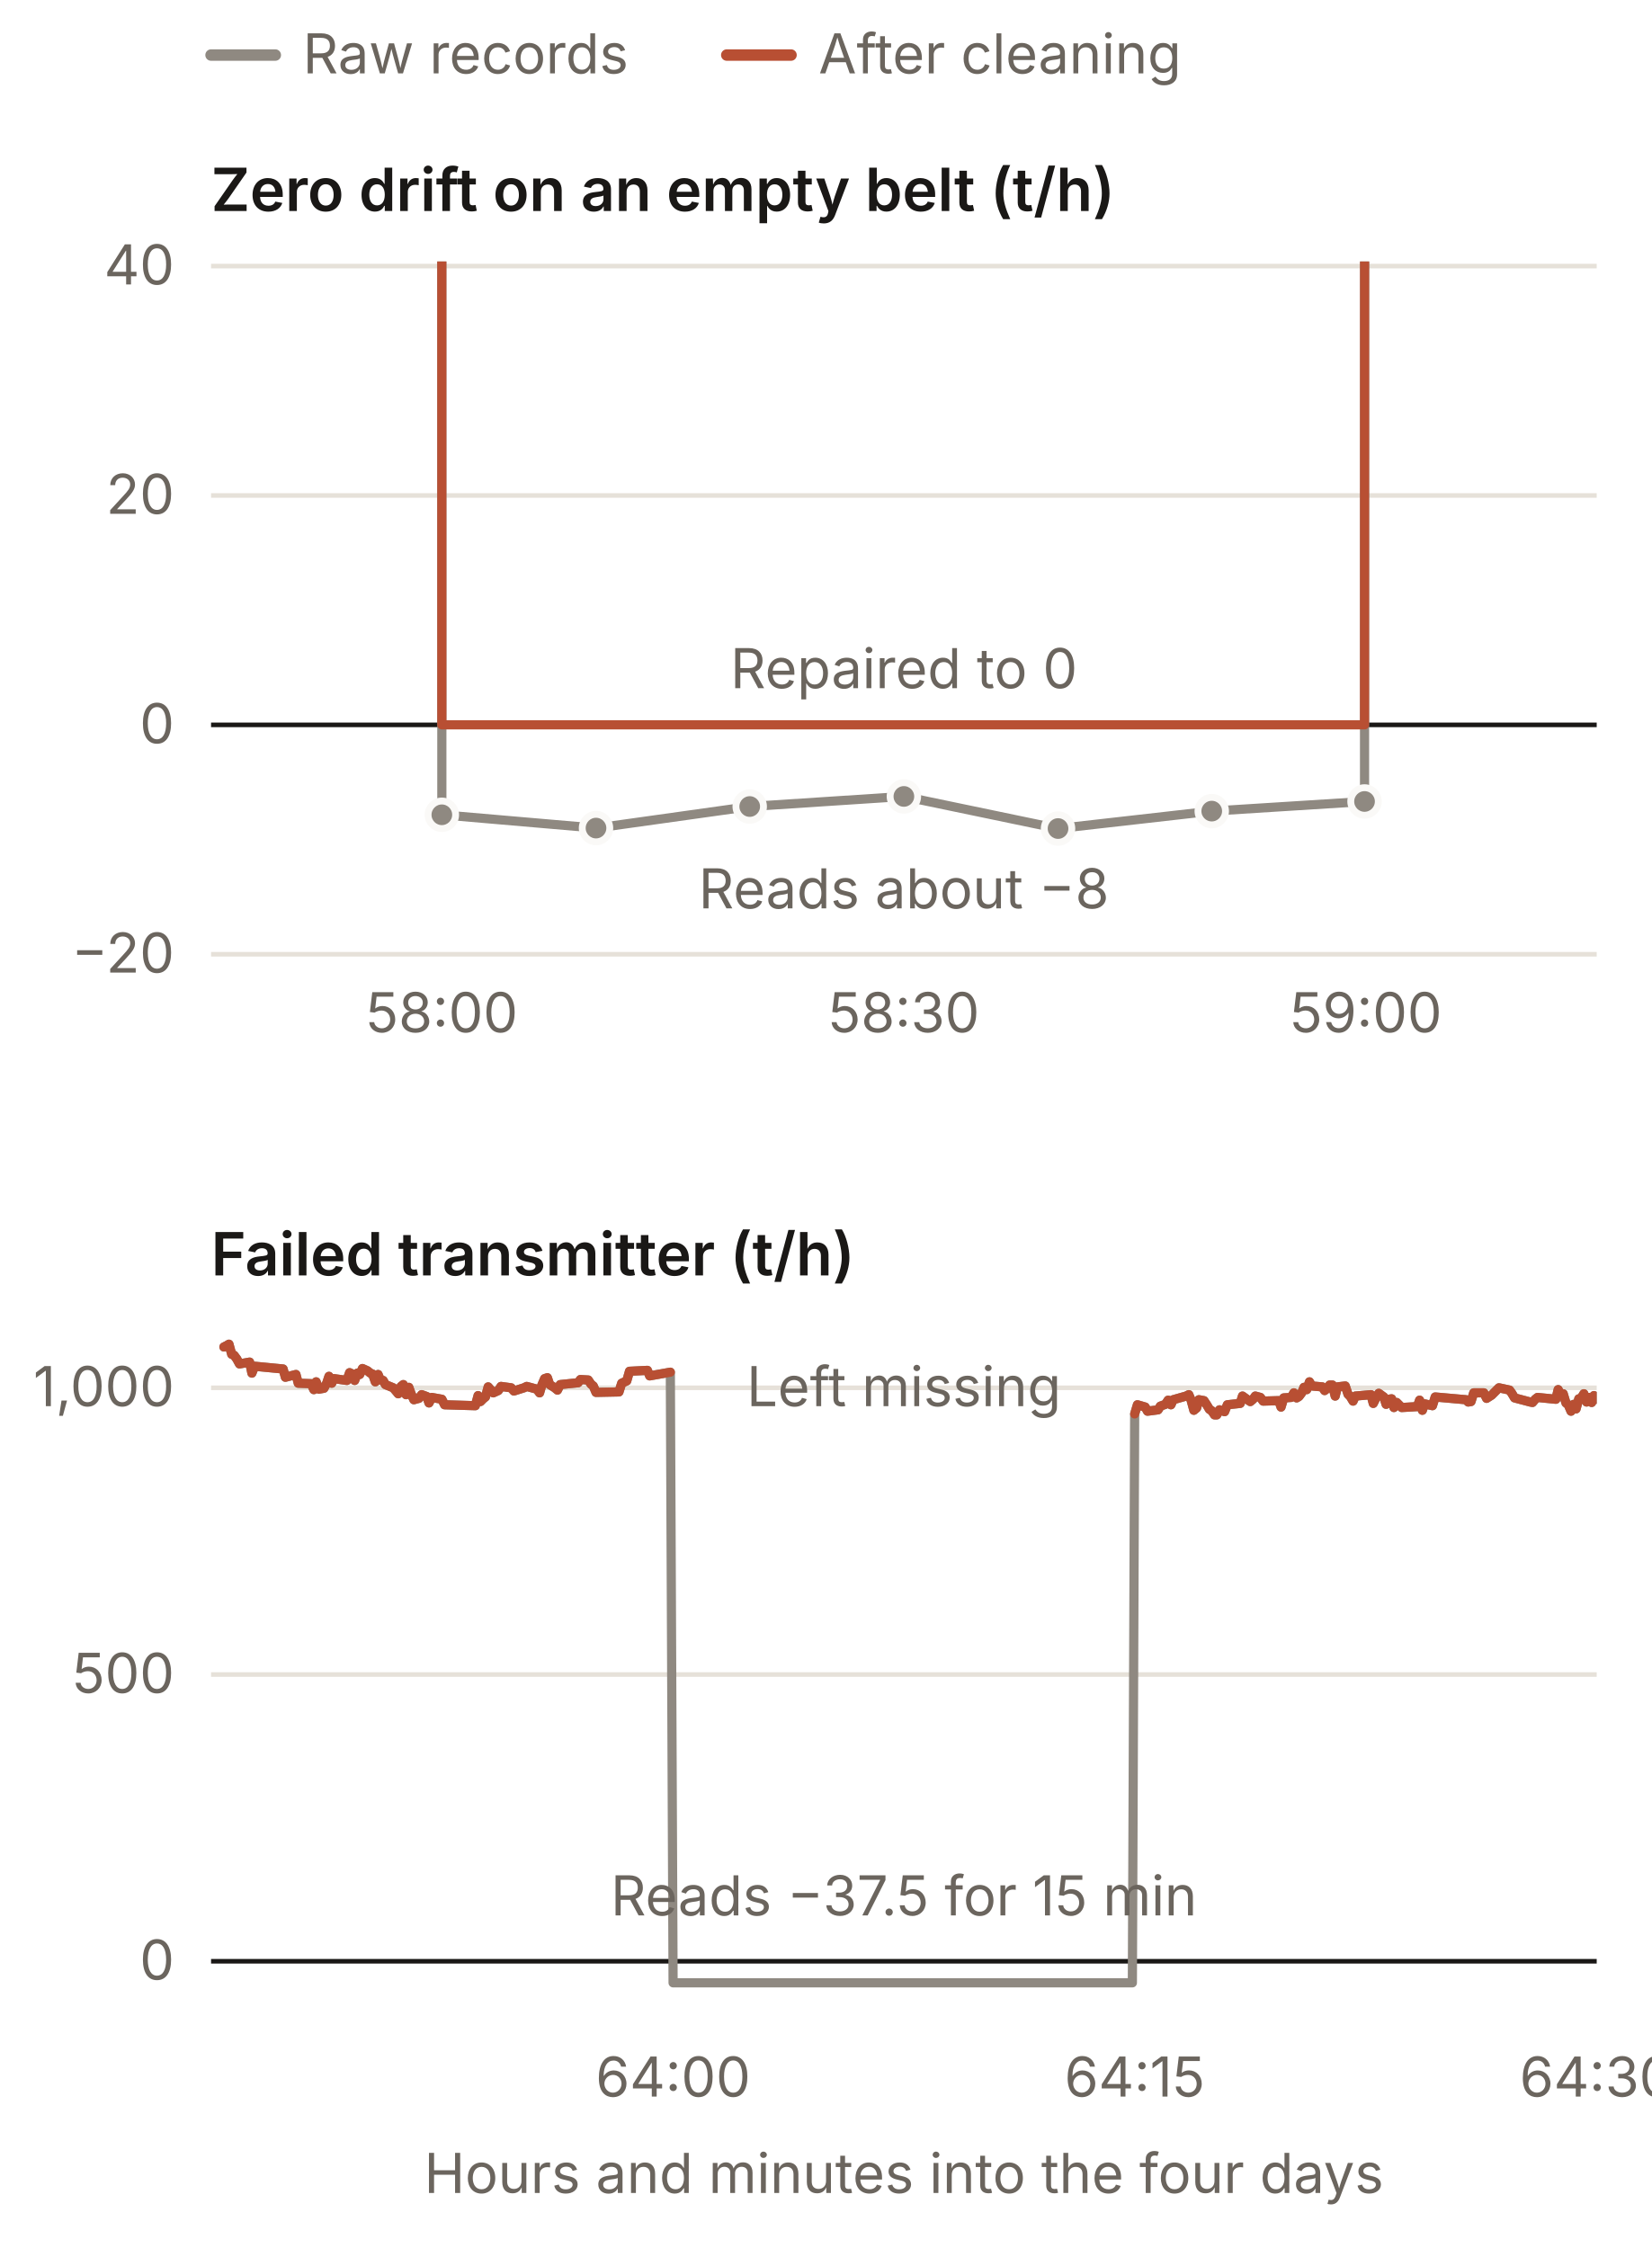
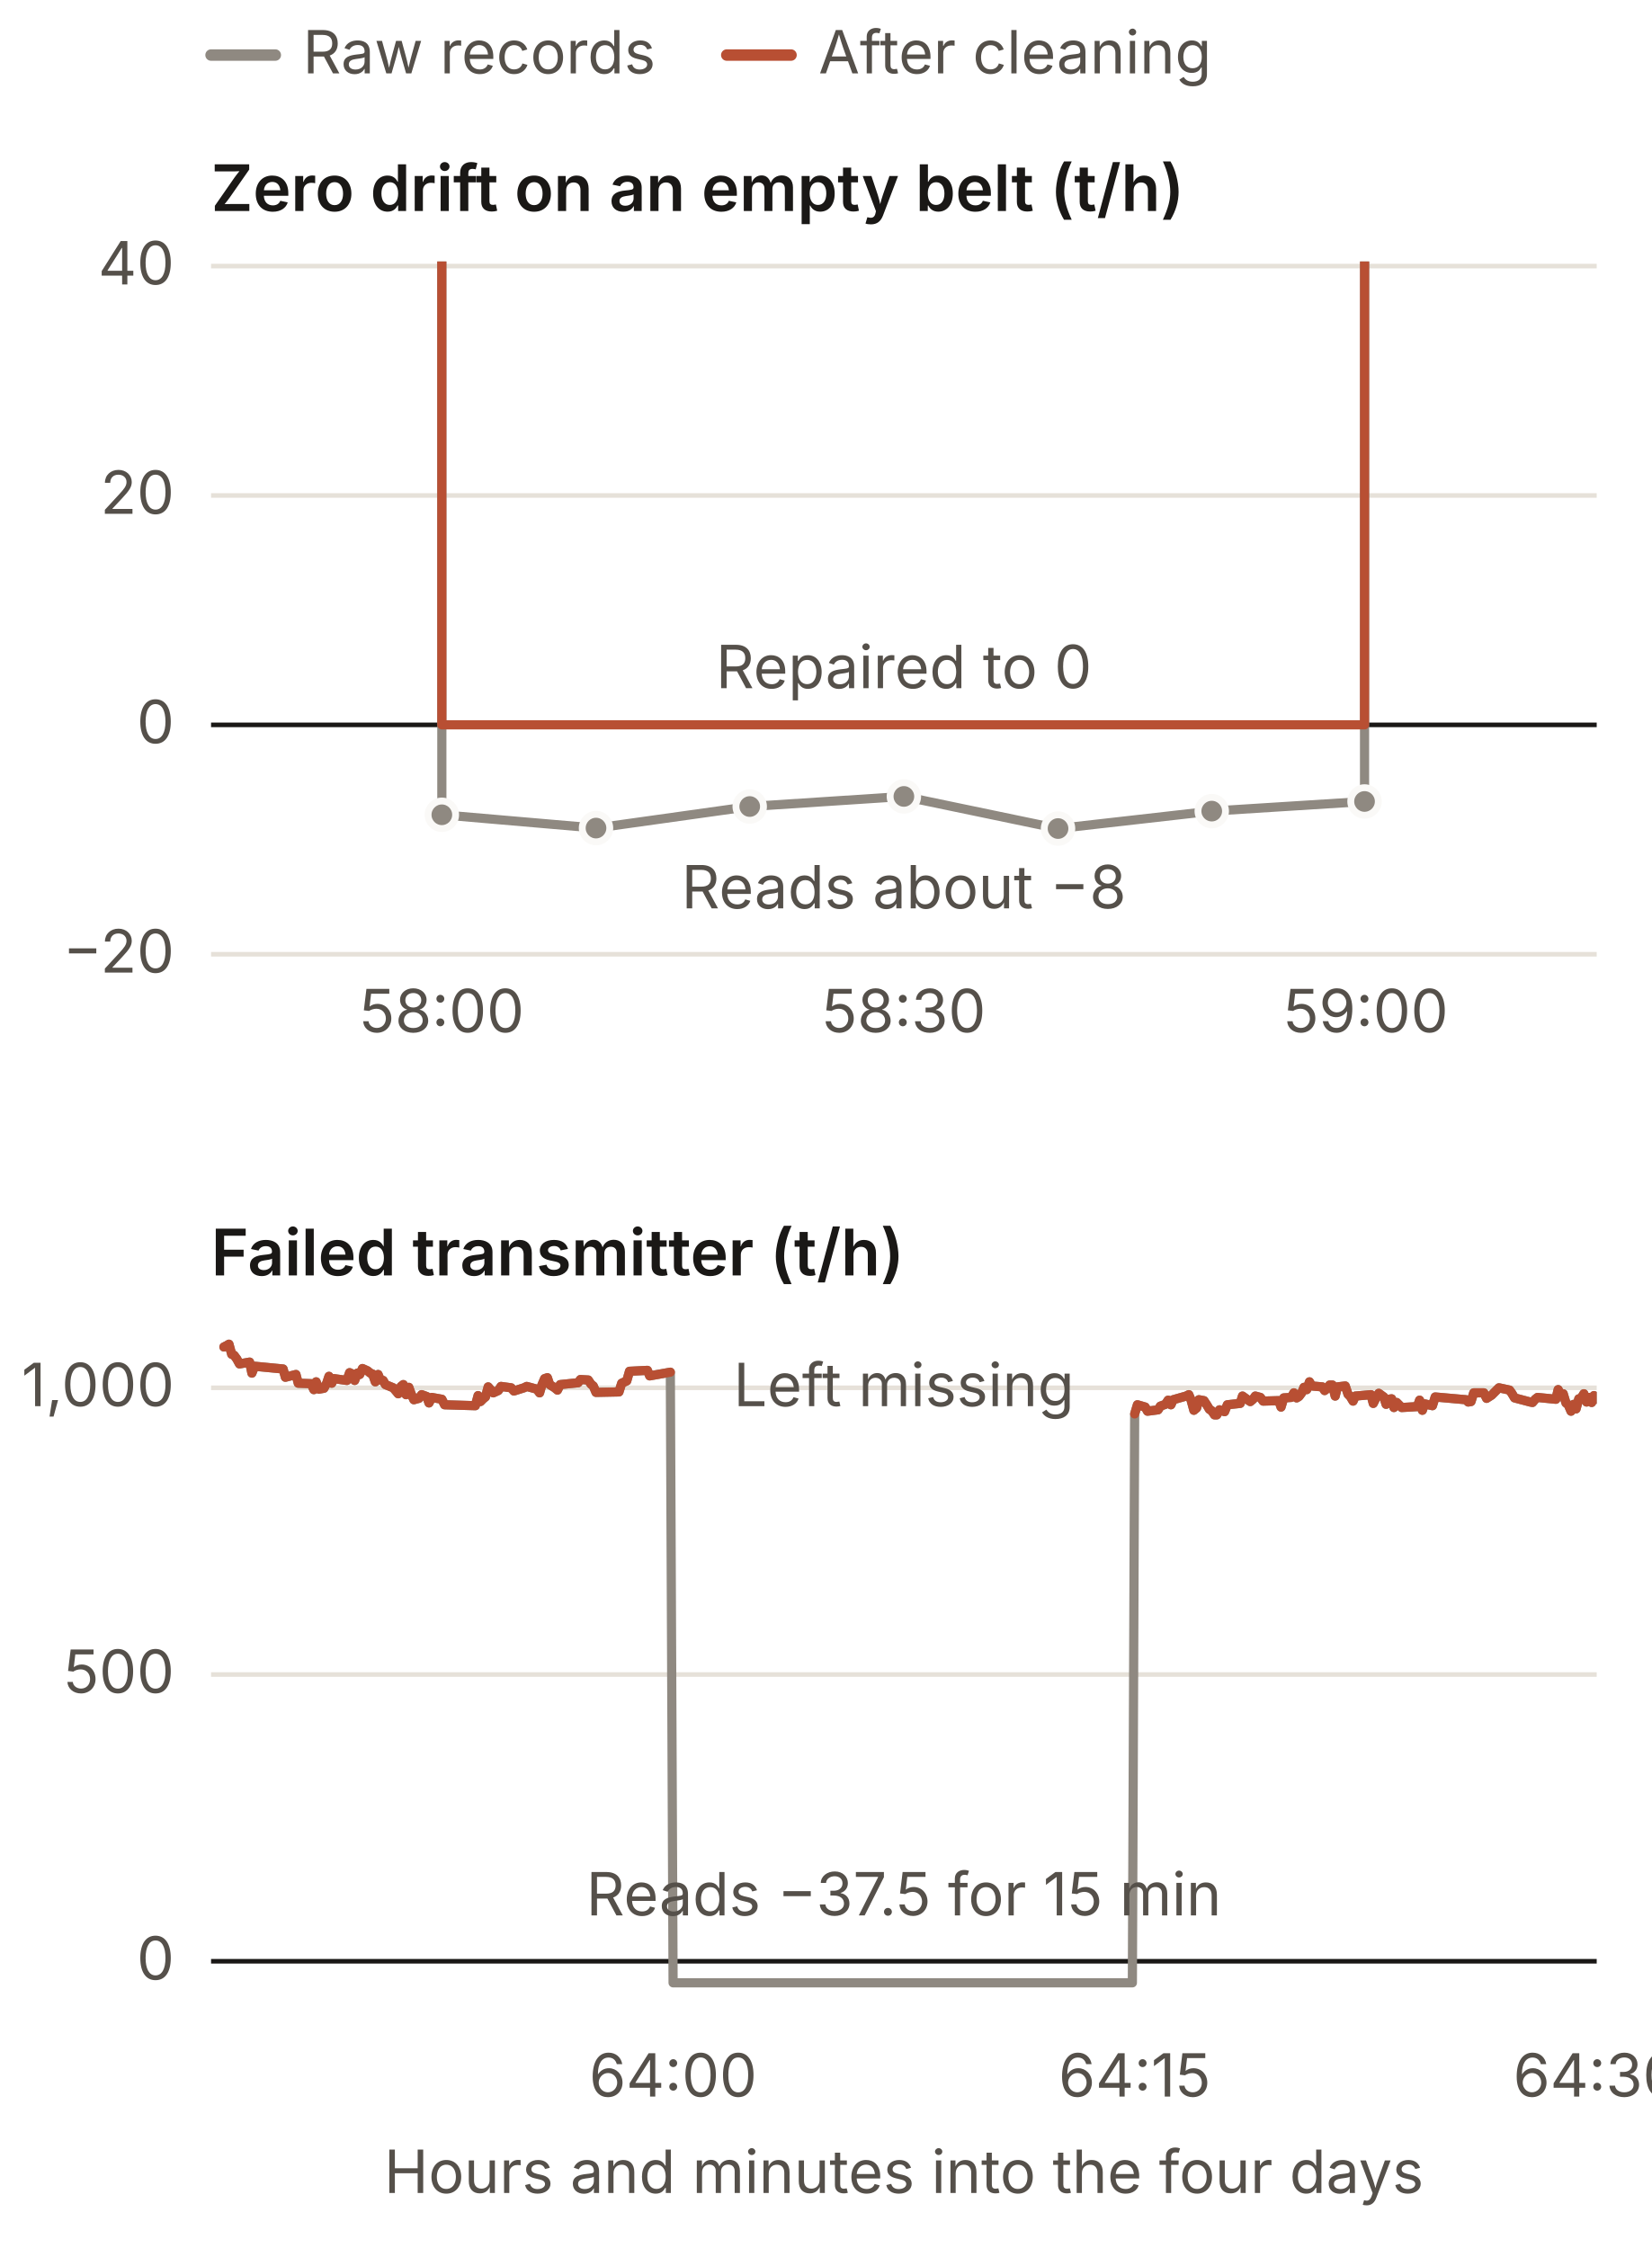
- <svg xmlns="http://www.w3.org/2000/svg" viewBox="0 0 360 490" width="360" height="490" role="img" font-family="'Plus Jakarta Sans', system-ui, -apple-system, 'Segoe UI', sans-serif" font-size="12" fill="#1A1816">
+ <svg xmlns="http://www.w3.org/2000/svg" viewBox="0 0 360 490" width="360" height="490" role="img" font-family="'Plus Jakarta Sans', system-ui, -apple-system, 'Segoe UI', sans-serif" font-size="13" fill="#1A1816">
  <line x1="46.0" y1="12.0" x2="60.0" y2="12.0" stroke="#8F8981" stroke-width="2.5" stroke-linecap="round" />
-   <text x="66.0" y="16.0" text-anchor="start" fill="#6B655E" font-size="12" font-weight="400">Raw records</text>
+   <text x="66.0" y="16.0" text-anchor="start" fill="#55504A" font-size="13" font-weight="400">Raw records</text>
  <line x1="158.4" y1="12.0" x2="172.4" y2="12.0" stroke="#B84F33" stroke-width="2.5" stroke-linecap="round" />
-   <text x="178.4" y="16.0" text-anchor="start" fill="#6B655E" font-size="12" font-weight="400">After cleaning</text>
-   <clipPath id="c5600-1">
+   <text x="178.4" y="16.0" text-anchor="start" fill="#55504A" font-size="13" font-weight="400">After cleaning</text>
+   <clipPath id="c1408-1">
    <rect x="46" y="57" width="302" height="152" />
  </clipPath>
-   <text x="46.0" y="46.0" text-anchor="start" fill="#1A1816" font-size="13" font-weight="600">Zero drift on an empty belt (t/h)</text>
+   <text x="46.0" y="46.0" text-anchor="start" fill="#1A1816" font-size="14" font-weight="600">Zero drift on an empty belt (t/h)</text>
  <line x1="46.0" y1="208.0" x2="348.0" y2="208.0" stroke="#E6E1D9" stroke-width="1" stroke-linecap="butt" />
-   <text x="38.0" y="212.0" text-anchor="end" fill="#6B655E" font-size="12" font-weight="400">−20</text>
+   <text x="38.0" y="212.0" text-anchor="end" fill="#55504A" font-size="13" font-weight="400">−20</text>
  <line x1="46.0" y1="158.0" x2="348.0" y2="158.0" stroke="#1A1816" stroke-width="1" stroke-linecap="butt" />
-   <text x="38.0" y="162.0" text-anchor="end" fill="#6B655E" font-size="12" font-weight="400">0</text>
+   <text x="38.0" y="162.0" text-anchor="end" fill="#55504A" font-size="13" font-weight="400">0</text>
  <line x1="46.0" y1="108.0" x2="348.0" y2="108.0" stroke="#E6E1D9" stroke-width="1" stroke-linecap="butt" />
-   <text x="38.0" y="112.0" text-anchor="end" fill="#6B655E" font-size="12" font-weight="400">20</text>
+   <text x="38.0" y="112.0" text-anchor="end" fill="#55504A" font-size="13" font-weight="400">20</text>
  <line x1="46.0" y1="58.0" x2="348.0" y2="58.0" stroke="#E6E1D9" stroke-width="1" stroke-linecap="butt" />
-   <text x="38.0" y="62.0" text-anchor="end" fill="#6B655E" font-size="12" font-weight="400">40</text>
-   <text x="96.3" y="225.0" text-anchor="middle" fill="#6B655E" font-size="12" font-weight="400">58:00</text>
-   <text x="197.0" y="225.0" text-anchor="middle" fill="#6B655E" font-size="12" font-weight="400">58:30</text>
-   <text x="297.7" y="225.0" text-anchor="middle" fill="#6B655E" font-size="12" font-weight="400">59:00</text>
-   <path d="M47.4,-2373.6 L47.7,-2393.4 L48.2,-2399.0 L48.5,-2415.8 L49.1,-2402.7 L49.4,-2389.0 L49.9,-2383.2 L50.2,-2367.6 L50.5,-2403.4 L50.8,-2380.2 L52.7,-2376.8 L53.0,-2358.8 L53.8,-2345.0 L54.1,-2326.9 L54.4,-2278.2 L54.9,-2296.4 L55.2,-2333.6 L55.5,-2306.6 L55.8,-2312.1 L56.1,-2334.2 L56.9,-2331.7 L57.2,-2314.2 L57.5,-2343.0 L57.7,-2351.2 L58.0,-2306.6 L58.6,-2298.4 L58.9,-2339.6 L60.0,-2349.9 L60.3,-2318.7 L60.8,-2319.4 L61.1,-2296.6 L61.4,-2347.9 L61.7,-2349.7 L61.9,-2369.7 L62.2,-2323.8 L62.5,-2344.4 L63.9,-2328.2 L64.2,-2304.3 L64.5,-2317.1 L64.7,-2347.0 L65.0,-2327.7 L65.3,-2352.5 L65.6,-2329.6 L65.9,-2317.3 L66.1,-2354.5 L67.0,-2352.3 L67.3,-2330.8 L67.5,-2353.5 L69.5,-2368.6 L69.8,-2382.0 L71.2,-2390.7 L71.4,-2410.4 L71.7,-2395.0 L72.0,-2380.9 L73.4,-2389.7 L73.7,-2435.4 L74.0,-2413.9 L74.2,-2452.5 L74.5,-2394.1 L77.0,-2400.8 L77.3,-2373.9 L79.6,-2366.6 L79.8,-2350.7 L80.1,-2354.1 L80.4,-2388.4 L80.7,-2368.6 L81.2,-2376.8 L81.5,-2387.4 L84.3,-2374.0 L84.6,-2361.4 L85.7,-2343.2 L86.0,-2317.7 L86.3,-2329.2 L86.5,-2363.1 L86.8,-2317.7 L87.1,-2321.2 L87.4,-2358.4 L87.9,-2342.5 L88.2,-2327.0 L92.4,-2311.2 L92.7,-2302.0 L93.0,-2282.0 L94.4,-2293.9 L94.7,-2316.2 L94.9,-2299.5 L95.2,-2293.9 L96.1,-2288.9 L96.3,177.6 L129.9,180.5 L163.4,175.8 L197.0,173.6 L230.6,180.6 L264.1,176.8 L297.4,174.7 L297.7,-2361.2 L299.6,-2354.5 L299.9,-2381.7 L300.5,-2364.0 L300.7,-2348.3 L301.0,-2381.3 L301.3,-2360.8 L301.6,-2339.3 L301.9,-2358.3 L302.1,-2337.3 L302.4,-2373.6 L303.0,-2391.7 L303.3,-2408.2 L303.8,-2419.4 L304.1,-2451.2 L304.4,-2441.5 L304.7,-2425.8 L304.9,-2419.4 L305.2,-2387.5 L305.5,-2413.0 L305.8,-2385.0 L306.1,-2389.1 L306.3,-2408.0 L306.9,-2394.4 L307.2,-2387.2 L307.5,-2408.5 L308.0,-2411.8 L308.3,-2386.4 L308.6,-2367.8 L308.9,-2350.0 L310.5,-2356.5 L310.8,-2375.0 L314.4,-2359.1 L314.7,-2352.4 L315.0,-2323.8 L315.3,-2344.2 L316.4,-2339.5 L316.7,-2290.7 L317.0,-2312.2 L317.2,-2347.1 L317.5,-2350.6 L317.8,-2369.3 L318.9,-2359.4 L319.2,-2346.1 L319.8,-2357.8 L320.0,-2381.8 L320.3,-2352.2 L321.7,-2334.4 L322.0,-2315.2 L322.3,-2335.0 L322.6,-2335.3 L322.8,-2353.8 L323.1,-2353.1 L323.4,-2327.7 L324.0,-2331.8 L324.2,-2347.7 L325.1,-2342.5 L325.4,-2317.1 L325.6,-2313.0 L325.9,-2295.5 L326.2,-2321.7 L326.5,-2327.0 L326.7,-2341.8 L327.0,-2367.6 L327.3,-2355.3 L327.6,-2339.2 L327.9,-2331.8 L328.1,-2361.6 L328.4,-2333.2 L328.7,-2355.4 L329.0,-2293.2 L329.3,-2312.2 L330.1,-2301.4 L330.4,-2284.5 L330.7,-2326.9 L330.9,-2316.8 L331.2,-2306.7 L332.3,-2324.0 L332.6,-2332.9 L332.9,-2307.5 L333.2,-2327.0 L333.7,-2336.8 L334.0,-2272.4 L334.3,-2302.3 L334.9,-2311.1 L335.1,-2340.2 L335.4,-2317.4 L335.7,-2322.3 L336.0,-2343.7 L337.1,-2349.6 L337.4,-2365.3 L337.9,-2367.1 L338.2,-2384.2 L339.9,-2373.2 L340.2,-2355.7 L340.4,-2392.3 L340.7,-2356.2 L341.0,-2379.4 L341.3,-2363.4 L341.6,-2357.7 L341.8,-2328.5 L342.7,-2320.2 L343.0,-2303.5 L343.2,-2298.6 L343.5,-2331.6 L344.4,-2340.3 L344.6,-2298.3 L345.2,-2305.4 L345.5,-2324.2 L346.9,-2323.9 L347.2,-2362.1 L347.4,-2356.7 L347.7,-2342.2" fill="none" stroke="#8F8981" stroke-width="2" stroke-linejoin="round" stroke-linecap="round" clip-path="url(#c5600-1)" />
+   <text x="38.0" y="62.0" text-anchor="end" fill="#55504A" font-size="13" font-weight="400">40</text>
+   <text x="96.3" y="225.0" text-anchor="middle" fill="#55504A" font-size="13" font-weight="400">58:00</text>
+   <text x="197.0" y="225.0" text-anchor="middle" fill="#55504A" font-size="13" font-weight="400">58:30</text>
+   <text x="297.7" y="225.0" text-anchor="middle" fill="#55504A" font-size="13" font-weight="400">59:00</text>
+   <path d="M47.4,-2373.6 L47.7,-2393.4 L48.2,-2399.0 L48.5,-2415.8 L49.1,-2402.7 L49.4,-2389.0 L49.9,-2383.2 L50.2,-2367.6 L50.5,-2403.4 L50.8,-2380.2 L52.7,-2376.8 L53.0,-2358.8 L53.8,-2345.0 L54.1,-2326.9 L54.4,-2278.2 L54.9,-2296.4 L55.2,-2333.6 L55.5,-2306.6 L55.8,-2312.1 L56.1,-2334.2 L56.9,-2331.7 L57.2,-2314.2 L57.5,-2343.0 L57.7,-2351.2 L58.0,-2306.6 L58.6,-2298.4 L58.9,-2339.6 L60.0,-2349.9 L60.3,-2318.7 L60.8,-2319.4 L61.1,-2296.6 L61.4,-2347.9 L61.7,-2349.7 L61.9,-2369.7 L62.2,-2323.8 L62.5,-2344.4 L63.9,-2328.2 L64.2,-2304.3 L64.5,-2317.1 L64.7,-2347.0 L65.0,-2327.7 L65.3,-2352.5 L65.6,-2329.6 L65.9,-2317.3 L66.1,-2354.5 L67.0,-2352.3 L67.3,-2330.8 L67.5,-2353.5 L69.5,-2368.6 L69.8,-2382.0 L71.2,-2390.7 L71.4,-2410.4 L71.7,-2395.0 L72.0,-2380.9 L73.4,-2389.7 L73.7,-2435.4 L74.0,-2413.9 L74.2,-2452.5 L74.5,-2394.1 L77.0,-2400.8 L77.3,-2373.9 L79.6,-2366.6 L79.8,-2350.7 L80.1,-2354.1 L80.4,-2388.4 L80.7,-2368.6 L81.2,-2376.8 L81.5,-2387.4 L84.3,-2374.0 L84.6,-2361.4 L85.7,-2343.2 L86.0,-2317.7 L86.3,-2329.2 L86.5,-2363.1 L86.8,-2317.7 L87.1,-2321.2 L87.4,-2358.4 L87.9,-2342.5 L88.2,-2327.0 L92.4,-2311.2 L92.7,-2302.0 L93.0,-2282.0 L94.4,-2293.9 L94.7,-2316.2 L94.9,-2299.5 L95.2,-2293.9 L96.1,-2288.9 L96.3,177.6 L129.9,180.5 L163.4,175.8 L197.0,173.6 L230.6,180.6 L264.1,176.8 L297.4,174.7 L297.7,-2361.2 L299.6,-2354.5 L299.9,-2381.7 L300.5,-2364.0 L300.7,-2348.3 L301.0,-2381.3 L301.3,-2360.8 L301.6,-2339.3 L301.9,-2358.3 L302.1,-2337.3 L302.4,-2373.6 L303.0,-2391.7 L303.3,-2408.2 L303.8,-2419.4 L304.1,-2451.2 L304.4,-2441.5 L304.7,-2425.8 L304.9,-2419.4 L305.2,-2387.5 L305.5,-2413.0 L305.8,-2385.0 L306.1,-2389.1 L306.3,-2408.0 L306.9,-2394.4 L307.2,-2387.2 L307.5,-2408.5 L308.0,-2411.8 L308.3,-2386.4 L308.6,-2367.8 L308.9,-2350.0 L310.5,-2356.5 L310.8,-2375.0 L314.4,-2359.1 L314.7,-2352.4 L315.0,-2323.8 L315.3,-2344.2 L316.4,-2339.5 L316.7,-2290.7 L317.0,-2312.2 L317.2,-2347.1 L317.5,-2350.6 L317.8,-2369.3 L318.9,-2359.4 L319.2,-2346.1 L319.8,-2357.8 L320.0,-2381.8 L320.3,-2352.2 L321.7,-2334.4 L322.0,-2315.2 L322.3,-2335.0 L322.6,-2335.3 L322.8,-2353.8 L323.1,-2353.1 L323.4,-2327.7 L324.0,-2331.8 L324.2,-2347.7 L325.1,-2342.5 L325.4,-2317.1 L325.6,-2313.0 L325.9,-2295.5 L326.2,-2321.7 L326.5,-2327.0 L326.7,-2341.8 L327.0,-2367.6 L327.3,-2355.3 L327.6,-2339.2 L327.9,-2331.8 L328.1,-2361.6 L328.4,-2333.2 L328.7,-2355.4 L329.0,-2293.2 L329.3,-2312.2 L330.1,-2301.4 L330.4,-2284.5 L330.7,-2326.9 L330.9,-2316.8 L331.2,-2306.7 L332.3,-2324.0 L332.6,-2332.9 L332.9,-2307.5 L333.2,-2327.0 L333.7,-2336.8 L334.0,-2272.4 L334.3,-2302.3 L334.9,-2311.1 L335.1,-2340.2 L335.4,-2317.4 L335.7,-2322.3 L336.0,-2343.7 L337.1,-2349.6 L337.4,-2365.3 L337.9,-2367.1 L338.2,-2384.2 L339.9,-2373.2 L340.2,-2355.7 L340.4,-2392.3 L340.7,-2356.2 L341.0,-2379.4 L341.3,-2363.4 L341.6,-2357.7 L341.8,-2328.5 L342.7,-2320.2 L343.0,-2303.5 L343.2,-2298.6 L343.5,-2331.6 L344.4,-2340.3 L344.6,-2298.3 L345.2,-2305.4 L345.5,-2324.2 L346.9,-2323.9 L347.2,-2362.1 L347.4,-2356.7 L347.7,-2342.2" fill="none" stroke="#8F8981" stroke-width="2" stroke-linejoin="round" stroke-linecap="round" clip-path="url(#c1408-1)" />
  <circle cx="96.3" cy="177.6" r="3" fill="#8F8981" stroke="#FAF9F7" stroke-width="1.5" />
  <circle cx="129.9" cy="180.5" r="3" fill="#8F8981" stroke="#FAF9F7" stroke-width="1.5" />
  <circle cx="163.4" cy="175.8" r="3" fill="#8F8981" stroke="#FAF9F7" stroke-width="1.5" />
  <circle cx="197.0" cy="173.6" r="3" fill="#8F8981" stroke="#FAF9F7" stroke-width="1.5" />
  <circle cx="230.6" cy="180.6" r="3" fill="#8F8981" stroke="#FAF9F7" stroke-width="1.5" />
  <circle cx="264.1" cy="176.8" r="3" fill="#8F8981" stroke="#FAF9F7" stroke-width="1.5" />
  <circle cx="297.4" cy="174.7" r="3" fill="#8F8981" stroke="#FAF9F7" stroke-width="1.5" />
-   <path d="M47.4,-2373.6 L47.7,-2393.4 L48.2,-2399.0 L48.5,-2415.8 L49.1,-2402.7 L49.4,-2389.0 L49.9,-2383.2 L50.2,-2367.6 L50.5,-2403.4 L50.8,-2380.2 L52.7,-2376.8 L53.0,-2358.8 L53.8,-2345.0 L54.1,-2326.9 L54.4,-2278.2 L54.9,-2296.4 L55.2,-2333.6 L55.5,-2306.6 L55.8,-2312.1 L56.1,-2334.2 L56.9,-2331.7 L57.2,-2314.2 L57.5,-2343.0 L57.7,-2351.2 L58.0,-2306.6 L58.6,-2298.4 L58.9,-2339.6 L60.0,-2349.9 L60.3,-2318.7 L60.8,-2319.4 L61.1,-2296.6 L61.4,-2347.9 L61.7,-2349.7 L61.9,-2369.7 L62.2,-2323.8 L62.5,-2344.4 L63.9,-2328.2 L64.2,-2304.3 L64.5,-2317.1 L64.7,-2347.0 L65.0,-2327.7 L65.3,-2352.5 L65.6,-2329.6 L65.9,-2317.3 L66.1,-2354.5 L67.0,-2352.3 L67.3,-2330.8 L67.5,-2353.5 L69.5,-2368.6 L69.8,-2382.0 L71.2,-2390.7 L71.4,-2410.4 L71.7,-2395.0 L72.0,-2380.9 L73.4,-2389.7 L73.7,-2435.4 L74.0,-2413.9 L74.2,-2452.5 L74.5,-2394.1 L77.0,-2400.8 L77.3,-2373.9 L79.6,-2366.6 L79.8,-2350.7 L80.1,-2354.1 L80.4,-2388.4 L80.7,-2368.6 L81.2,-2376.8 L81.5,-2387.4 L84.3,-2374.0 L84.6,-2361.4 L85.7,-2343.2 L86.0,-2317.7 L86.3,-2329.2 L86.5,-2363.1 L86.8,-2317.7 L87.1,-2321.2 L87.4,-2358.4 L87.9,-2342.5 L88.2,-2327.0 L92.4,-2311.2 L92.7,-2302.0 L93.0,-2282.0 L94.4,-2293.9 L94.7,-2316.2 L94.9,-2299.5 L95.2,-2293.9 L96.1,-2288.9 L96.3,158.0 L129.9,158.0 L163.4,158.0 L197.0,158.0 L230.6,158.0 L264.1,158.0 L297.4,158.0 L297.7,-2361.2 L299.6,-2354.5 L299.9,-2381.7 L300.5,-2364.0 L300.7,-2348.3 L301.0,-2381.3 L301.3,-2360.8 L301.6,-2339.3 L301.9,-2358.3 L302.1,-2337.3 L302.4,-2373.6 L303.0,-2391.7 L303.3,-2408.2 L303.8,-2419.4 L304.1,-2451.2 L304.4,-2441.5 L304.7,-2425.8 L304.9,-2419.4 L305.2,-2387.5 L305.5,-2413.0 L305.8,-2385.0 L306.1,-2389.1 L306.3,-2408.0 L306.9,-2394.4 L307.2,-2387.2 L307.5,-2408.5 L308.0,-2411.8 L308.3,-2386.4 L308.6,-2367.8 L308.9,-2350.0 L310.5,-2356.5 L310.8,-2375.0 L314.4,-2359.1 L314.7,-2352.4 L315.0,-2323.8 L315.3,-2344.2 L316.4,-2339.5 L316.7,-2290.7 L317.0,-2312.2 L317.2,-2347.1 L317.5,-2350.6 L317.8,-2369.3 L318.9,-2359.4 L319.2,-2346.1 L319.8,-2357.8 L320.0,-2381.8 L320.3,-2352.2 L321.7,-2334.4 L322.0,-2315.2 L322.3,-2335.0 L322.6,-2335.3 L322.8,-2353.8 L323.1,-2353.1 L323.4,-2327.7 L324.0,-2331.8 L324.2,-2347.7 L325.1,-2342.5 L325.4,-2317.1 L325.6,-2313.0 L325.9,-2295.5 L326.2,-2321.7 L326.5,-2327.0 L326.7,-2341.8 L327.0,-2367.6 L327.3,-2355.3 L327.6,-2339.2 L327.9,-2331.8 L328.1,-2361.6 L328.4,-2333.2 L328.7,-2355.4 L329.0,-2293.2 L329.3,-2312.2 L330.1,-2301.4 L330.4,-2284.5 L330.7,-2326.9 L330.9,-2316.8 L331.2,-2306.7 L332.3,-2324.0 L332.6,-2332.9 L332.9,-2307.5 L333.2,-2327.0 L333.7,-2336.8 L334.0,-2272.4 L334.3,-2302.3 L334.9,-2311.1 L335.1,-2340.2 L335.4,-2317.4 L335.7,-2322.3 L336.0,-2343.7 L337.1,-2349.6 L337.4,-2365.3 L337.9,-2367.1 L338.2,-2384.2 L339.9,-2373.2 L340.2,-2355.7 L340.4,-2392.3 L340.7,-2356.2 L341.0,-2379.4 L341.3,-2363.4 L341.6,-2357.7 L341.8,-2328.5 L342.7,-2320.2 L343.0,-2303.5 L343.2,-2298.6 L343.5,-2331.6 L344.4,-2340.3 L344.6,-2298.3 L345.2,-2305.4 L345.5,-2324.2 L346.9,-2323.9 L347.2,-2362.1 L347.4,-2356.7 L347.7,-2342.2" fill="none" stroke="#B84F33" stroke-width="2" stroke-linejoin="round" stroke-linecap="round" clip-path="url(#c5600-1)" />
-   <text x="197.0" y="198.0" text-anchor="middle" fill="#6B655E" font-size="12" font-weight="400">Reads about −8</text>
-   <text x="197.0" y="150.0" text-anchor="middle" fill="#6B655E" font-size="12" font-weight="400">Repaired to 0</text>
-   <clipPath id="c5600-2">
+   <path d="M47.4,-2373.6 L47.7,-2393.4 L48.2,-2399.0 L48.5,-2415.8 L49.1,-2402.7 L49.4,-2389.0 L49.9,-2383.2 L50.2,-2367.6 L50.5,-2403.4 L50.8,-2380.2 L52.7,-2376.8 L53.0,-2358.8 L53.8,-2345.0 L54.1,-2326.9 L54.4,-2278.2 L54.9,-2296.4 L55.2,-2333.6 L55.5,-2306.6 L55.8,-2312.1 L56.1,-2334.2 L56.9,-2331.7 L57.2,-2314.2 L57.5,-2343.0 L57.7,-2351.2 L58.0,-2306.6 L58.6,-2298.4 L58.9,-2339.6 L60.0,-2349.9 L60.3,-2318.7 L60.8,-2319.4 L61.1,-2296.6 L61.4,-2347.9 L61.7,-2349.7 L61.9,-2369.7 L62.2,-2323.8 L62.5,-2344.4 L63.9,-2328.2 L64.2,-2304.3 L64.5,-2317.1 L64.7,-2347.0 L65.0,-2327.7 L65.3,-2352.5 L65.6,-2329.6 L65.9,-2317.3 L66.1,-2354.5 L67.0,-2352.3 L67.3,-2330.8 L67.5,-2353.5 L69.5,-2368.6 L69.8,-2382.0 L71.2,-2390.7 L71.4,-2410.4 L71.7,-2395.0 L72.0,-2380.9 L73.4,-2389.7 L73.7,-2435.4 L74.0,-2413.9 L74.2,-2452.5 L74.5,-2394.1 L77.0,-2400.8 L77.3,-2373.9 L79.6,-2366.6 L79.8,-2350.7 L80.1,-2354.1 L80.4,-2388.4 L80.7,-2368.6 L81.2,-2376.8 L81.5,-2387.4 L84.3,-2374.0 L84.6,-2361.4 L85.7,-2343.2 L86.0,-2317.7 L86.3,-2329.2 L86.5,-2363.1 L86.8,-2317.7 L87.1,-2321.2 L87.4,-2358.4 L87.9,-2342.5 L88.2,-2327.0 L92.4,-2311.2 L92.7,-2302.0 L93.0,-2282.0 L94.4,-2293.9 L94.7,-2316.2 L94.9,-2299.5 L95.2,-2293.9 L96.1,-2288.9 L96.3,158.0 L129.9,158.0 L163.4,158.0 L197.0,158.0 L230.6,158.0 L264.1,158.0 L297.4,158.0 L297.7,-2361.2 L299.6,-2354.5 L299.9,-2381.7 L300.5,-2364.0 L300.7,-2348.3 L301.0,-2381.3 L301.3,-2360.8 L301.6,-2339.3 L301.9,-2358.3 L302.1,-2337.3 L302.4,-2373.6 L303.0,-2391.7 L303.3,-2408.2 L303.8,-2419.4 L304.1,-2451.2 L304.4,-2441.5 L304.7,-2425.8 L304.9,-2419.4 L305.2,-2387.5 L305.5,-2413.0 L305.8,-2385.0 L306.1,-2389.1 L306.3,-2408.0 L306.9,-2394.4 L307.2,-2387.2 L307.5,-2408.5 L308.0,-2411.8 L308.3,-2386.4 L308.6,-2367.8 L308.9,-2350.0 L310.5,-2356.5 L310.8,-2375.0 L314.4,-2359.1 L314.7,-2352.4 L315.0,-2323.8 L315.3,-2344.2 L316.4,-2339.5 L316.7,-2290.7 L317.0,-2312.2 L317.2,-2347.1 L317.5,-2350.6 L317.8,-2369.3 L318.9,-2359.4 L319.2,-2346.1 L319.8,-2357.8 L320.0,-2381.8 L320.3,-2352.2 L321.7,-2334.4 L322.0,-2315.2 L322.3,-2335.0 L322.6,-2335.3 L322.8,-2353.8 L323.1,-2353.1 L323.4,-2327.7 L324.0,-2331.8 L324.2,-2347.7 L325.1,-2342.5 L325.4,-2317.1 L325.6,-2313.0 L325.9,-2295.5 L326.2,-2321.7 L326.5,-2327.0 L326.7,-2341.8 L327.0,-2367.6 L327.3,-2355.3 L327.6,-2339.2 L327.9,-2331.8 L328.1,-2361.6 L328.4,-2333.2 L328.7,-2355.4 L329.0,-2293.2 L329.3,-2312.2 L330.1,-2301.4 L330.4,-2284.5 L330.7,-2326.9 L330.9,-2316.8 L331.2,-2306.7 L332.3,-2324.0 L332.6,-2332.9 L332.9,-2307.5 L333.2,-2327.0 L333.7,-2336.8 L334.0,-2272.4 L334.3,-2302.3 L334.9,-2311.1 L335.1,-2340.2 L335.4,-2317.4 L335.7,-2322.3 L336.0,-2343.7 L337.1,-2349.6 L337.4,-2365.3 L337.9,-2367.1 L338.2,-2384.2 L339.9,-2373.2 L340.2,-2355.7 L340.4,-2392.3 L340.7,-2356.2 L341.0,-2379.4 L341.3,-2363.4 L341.6,-2357.7 L341.8,-2328.5 L342.7,-2320.2 L343.0,-2303.5 L343.2,-2298.6 L343.5,-2331.6 L344.4,-2340.3 L344.6,-2298.3 L345.2,-2305.4 L345.5,-2324.2 L346.9,-2323.9 L347.2,-2362.1 L347.4,-2356.7 L347.7,-2342.2" fill="none" stroke="#B84F33" stroke-width="2" stroke-linejoin="round" stroke-linecap="round" clip-path="url(#c1408-1)" />
+   <text x="197.0" y="198.0" text-anchor="middle" fill="#55504A" font-size="13" font-weight="400">Reads about −8</text>
+   <text x="197.0" y="150.0" text-anchor="middle" fill="#55504A" font-size="13" font-weight="400">Repaired to 0</text>
+   <clipPath id="c1408-2">
    <rect x="46" y="289" width="302" height="152" />
  </clipPath>
-   <text x="46.0" y="278.0" text-anchor="start" fill="#1A1816" font-size="13" font-weight="600">Failed transmitter (t/h)</text>
+   <text x="46.0" y="278.0" text-anchor="start" fill="#1A1816" font-size="14" font-weight="600">Failed transmitter (t/h)</text>
  <line x1="46.0" y1="427.5" x2="348.0" y2="427.5" stroke="#1A1816" stroke-width="1" stroke-linecap="butt" />
-   <text x="38.0" y="431.5" text-anchor="end" fill="#6B655E" font-size="12" font-weight="400">0</text>
+   <text x="38.0" y="431.5" text-anchor="end" fill="#55504A" font-size="13" font-weight="400">0</text>
  <line x1="46.0" y1="365.0" x2="348.0" y2="365.0" stroke="#E6E1D9" stroke-width="1" stroke-linecap="butt" />
-   <text x="38.0" y="369.0" text-anchor="end" fill="#6B655E" font-size="12" font-weight="400">500</text>
+   <text x="38.0" y="369.0" text-anchor="end" fill="#55504A" font-size="13" font-weight="400">500</text>
  <line x1="46.0" y1="302.5" x2="348.0" y2="302.5" stroke="#E6E1D9" stroke-width="1" stroke-linecap="butt" />
-   <text x="38.0" y="306.5" text-anchor="end" fill="#6B655E" font-size="12" font-weight="400">1,000</text>
-   <text x="146.7" y="457.0" text-anchor="middle" fill="#6B655E" font-size="12" font-weight="400">64:00</text>
-   <text x="247.3" y="457.0" text-anchor="middle" fill="#6B655E" font-size="12" font-weight="400">64:15</text>
-   <text x="348.0" y="457.0" text-anchor="middle" fill="#6B655E" font-size="12" font-weight="400">64:30</text>
-   <path d="M48.8,293.6 L49.4,293.3 L49.9,293.0 L50.5,295.2 L51.0,295.4 L51.6,296.2 L52.2,297.3 L54.4,296.9 L54.9,299.3 L55.5,297.8 L61.7,298.4 L62.2,300.2 L64.5,299.6 L65.0,301.5 L67.8,301.6 L68.4,302.9 L68.9,301.2 L69.5,302.8 L70.6,302.6 L71.2,301.5 L71.7,300.0 L72.3,301.5 L72.8,300.5 L75.6,300.9 L76.2,299.2 L76.8,299.5 L77.3,300.9 L77.9,299.3 L78.4,299.6 L79.0,298.3 L80.1,298.8 L80.7,299.3 L81.2,299.5 L81.8,301.2 L82.4,299.6 L82.9,300.8 L83.5,300.9 L84.0,301.8 L85.7,302.5 L86.3,303.2 L86.8,303.8 L87.4,302.2 L87.9,301.8 L88.5,304.0 L89.1,302.4 L89.6,303.8 L90.2,305.1 L91.3,304.8 L91.9,304.0 L93.0,304.4 L93.5,305.8 L94.1,304.6 L96.3,305.0 L96.9,306.2 L103.6,306.4 L104.2,304.2 L104.7,305.5 L105.3,304.9 L105.8,304.5 L106.4,302.3 L107.0,303.0 L107.5,303.6 L108.6,303.1 L109.2,302.2 L111.4,302.5 L112.0,303.2 L114.2,302.5 L114.8,302.2 L117.0,302.8 L117.6,303.6 L118.1,301.9 L118.7,300.5 L119.3,300.3 L119.8,301.8 L120.9,302.5 L121.5,303.0 L122.1,301.8 L126.0,301.4 L126.5,300.7 L128.2,300.8 L128.8,301.7 L129.3,302.1 L129.9,303.5 L134.9,303.4 L135.5,301.5 L136.6,301.0 L137.2,298.9 L141.1,298.7 L141.6,299.9 L146.1,299.1 L146.7,432.2 L213.8,432.2 L246.8,432.2 L247.3,308.2 L247.9,306.2 L249.6,306.7 L250.1,307.6 L252.4,307.3 L252.9,306.5 L254.0,306.1 L254.6,305.2 L255.2,306.2 L255.7,305.1 L258.5,304.3 L259.1,304.0 L259.6,305.2 L260.2,307.4 L260.8,306.9 L261.3,305.1 L262.4,305.3 L263.0,306.2 L263.6,307.2 L264.1,307.5 L264.7,308.4 L265.2,308.4 L265.8,307.3 L266.9,307.7 L267.5,306.2 L270.3,305.9 L270.8,304.3 L271.9,305.1 L272.5,305.5 L273.1,305.0 L273.6,304.3 L274.7,304.6 L275.3,305.4 L278.7,305.3 L279.2,306.7 L279.8,304.7 L281.4,304.6 L282.0,303.6 L282.6,304.7 L283.1,304.4 L283.7,303.6 L284.2,302.4 L284.8,302.9 L285.4,301.2 L285.9,302.1 L288.2,302.3 L288.7,303.1 L289.3,302.6 L289.8,301.9 L290.4,301.9 L291.0,304.3 L291.5,302.3 L293.2,302.1 L293.8,303.9 L294.3,304.4 L294.9,305.4 L295.4,304.3 L298.8,304.0 L299.3,305.9 L299.9,304.7 L300.5,303.7 L301.6,304.5 L302.1,306.1 L302.7,305.0 L303.3,304.9 L303.8,306.8 L304.4,305.7 L304.9,306.2 L305.5,306.8 L308.9,306.6 L309.4,305.2 L310.0,307.4 L310.5,306.0 L312.2,306.4 L312.8,304.5 L319.5,305.1 L320.0,305.6 L320.6,305.5 L321.2,303.6 L323.4,303.6 L324.0,304.8 L325.1,304.1 L325.6,303.6 L326.2,303.0 L326.7,302.5 L329.0,303.0 L329.5,303.7 L330.1,304.7 L333.5,305.6 L334.0,305.7 L334.6,305.0 L335.1,304.6 L339.1,305.0 L339.6,302.9 L340.2,304.1 L340.7,303.8 L341.3,305.8 L341.8,306.2 L342.4,307.6 L343.0,306.1 L343.5,307.1 L344.1,304.9 L344.6,304.8 L345.2,303.8 L345.8,305.6 L346.3,304.6 L346.9,305.7 L347.4,304.2 L348.0,305.0" fill="none" stroke="#8F8981" stroke-width="2" stroke-linejoin="round" stroke-linecap="round" clip-path="url(#c5600-2)" />
-   <path d="M48.8,293.6 L49.4,293.3 L49.9,293.0 L50.5,295.2 L51.0,295.4 L51.6,296.2 L52.2,297.3 L54.4,296.9 L54.9,299.3 L55.5,297.8 L61.7,298.4 L62.2,300.2 L64.5,299.6 L65.0,301.5 L67.8,301.6 L68.4,302.9 L68.9,301.2 L69.5,302.8 L70.6,302.6 L71.2,301.5 L71.7,300.0 L72.3,301.5 L72.8,300.5 L75.6,300.9 L76.2,299.2 L76.8,299.5 L77.3,300.9 L77.9,299.3 L78.4,299.6 L79.0,298.3 L80.1,298.8 L80.7,299.3 L81.2,299.5 L81.8,301.2 L82.4,299.6 L82.9,300.8 L83.5,300.9 L84.0,301.8 L85.7,302.5 L86.3,303.2 L86.8,303.8 L87.4,302.2 L87.9,301.8 L88.5,304.0 L89.1,302.4 L89.6,303.8 L90.2,305.1 L91.3,304.8 L91.9,304.0 L93.0,304.4 L93.5,305.8 L94.1,304.6 L96.3,305.0 L96.9,306.2 L103.6,306.4 L104.2,304.2 L104.7,305.5 L105.3,304.9 L105.8,304.5 L106.4,302.3 L107.0,303.0 L107.5,303.6 L108.6,303.1 L109.2,302.2 L111.4,302.5 L112.0,303.2 L114.2,302.5 L114.8,302.2 L117.0,302.8 L117.6,303.6 L118.1,301.9 L118.7,300.5 L119.3,300.3 L119.8,301.8 L120.9,302.5 L121.5,303.0 L122.1,301.8 L126.0,301.4 L126.5,300.7 L128.2,300.8 L128.8,301.7 L129.3,302.1 L129.9,303.5 L134.9,303.4 L135.5,301.5 L136.6,301.0 L137.2,298.9 L141.1,298.7 L141.6,299.9 L146.1,299.1 M247.3,308.2 L247.9,306.2 L249.6,306.7 L250.1,307.6 L252.4,307.3 L252.9,306.5 L254.0,306.1 L254.6,305.2 L255.2,306.2 L255.7,305.1 L258.5,304.3 L259.1,304.0 L259.6,305.2 L260.2,307.4 L260.8,306.9 L261.3,305.1 L262.4,305.3 L263.0,306.2 L263.6,307.2 L264.1,307.5 L264.7,308.4 L265.2,308.4 L265.8,307.3 L266.9,307.7 L267.5,306.2 L270.3,305.9 L270.8,304.3 L271.9,305.1 L272.5,305.5 L273.1,305.0 L273.6,304.3 L274.7,304.6 L275.3,305.4 L278.7,305.3 L279.2,306.7 L279.8,304.7 L281.4,304.6 L282.0,303.6 L282.6,304.7 L283.1,304.4 L283.7,303.6 L284.2,302.4 L284.8,302.9 L285.4,301.2 L285.9,302.1 L288.2,302.3 L288.7,303.1 L289.3,302.6 L289.8,301.9 L290.4,301.9 L291.0,304.3 L291.5,302.3 L293.2,302.1 L293.8,303.9 L294.3,304.4 L294.9,305.4 L295.4,304.3 L298.8,304.0 L299.3,305.9 L299.9,304.7 L300.5,303.7 L301.6,304.5 L302.1,306.1 L302.7,305.0 L303.3,304.9 L303.8,306.8 L304.4,305.7 L304.9,306.2 L305.5,306.8 L308.9,306.6 L309.4,305.2 L310.0,307.4 L310.5,306.0 L312.2,306.4 L312.8,304.5 L319.5,305.1 L320.0,305.6 L320.6,305.5 L321.2,303.6 L323.4,303.6 L324.0,304.8 L325.1,304.1 L325.6,303.6 L326.2,303.0 L326.7,302.5 L329.0,303.0 L329.5,303.7 L330.1,304.7 L333.5,305.6 L334.0,305.7 L334.6,305.0 L335.1,304.6 L339.1,305.0 L339.6,302.9 L340.2,304.1 L340.7,303.8 L341.3,305.8 L341.8,306.2 L342.4,307.6 L343.0,306.1 L343.5,307.1 L344.1,304.9 L344.6,304.8 L345.2,303.8 L345.8,305.6 L346.3,304.6 L346.9,305.7 L347.4,304.2 L348.0,305.0" fill="none" stroke="#B84F33" stroke-width="2" stroke-linejoin="round" stroke-linecap="round" clip-path="url(#c5600-2)" />
-   <text x="197.0" y="417.5" text-anchor="middle" fill="#6B655E" font-size="12" font-weight="400">Reads −37.5 for 15 min</text>
-   <text x="197.0" y="306.5" text-anchor="middle" fill="#6B655E" font-size="12" font-weight="400">Left missing</text>
-   <text x="197.0" y="478.0" text-anchor="middle" fill="#6B655E" font-size="12" font-weight="400">Hours and minutes into the four days</text>
+   <text x="38.0" y="306.5" text-anchor="end" fill="#55504A" font-size="13" font-weight="400">1,000</text>
+   <text x="146.7" y="457.0" text-anchor="middle" fill="#55504A" font-size="13" font-weight="400">64:00</text>
+   <text x="247.3" y="457.0" text-anchor="middle" fill="#55504A" font-size="13" font-weight="400">64:15</text>
+   <text x="348.0" y="457.0" text-anchor="middle" fill="#55504A" font-size="13" font-weight="400">64:30</text>
+   <path d="M48.8,293.6 L49.4,293.3 L49.9,293.0 L50.5,295.2 L51.0,295.4 L51.6,296.2 L52.2,297.3 L54.4,296.9 L54.9,299.3 L55.5,297.8 L61.7,298.4 L62.2,300.2 L64.5,299.6 L65.0,301.5 L67.8,301.6 L68.4,302.9 L68.9,301.2 L69.5,302.8 L70.6,302.6 L71.2,301.5 L71.7,300.0 L72.3,301.5 L72.8,300.5 L75.6,300.9 L76.2,299.2 L76.8,299.5 L77.3,300.9 L77.9,299.3 L78.4,299.6 L79.0,298.3 L80.1,298.8 L80.7,299.3 L81.2,299.5 L81.8,301.2 L82.4,299.6 L82.9,300.8 L83.5,300.9 L84.0,301.8 L85.7,302.5 L86.3,303.2 L86.8,303.8 L87.4,302.2 L87.9,301.8 L88.5,304.0 L89.1,302.4 L89.6,303.8 L90.2,305.1 L91.3,304.8 L91.9,304.0 L93.0,304.4 L93.5,305.8 L94.1,304.6 L96.3,305.0 L96.9,306.2 L103.6,306.4 L104.2,304.2 L104.7,305.5 L105.3,304.9 L105.8,304.5 L106.4,302.3 L107.0,303.0 L107.5,303.6 L108.6,303.1 L109.2,302.2 L111.4,302.5 L112.0,303.2 L114.2,302.5 L114.8,302.2 L117.0,302.8 L117.6,303.6 L118.1,301.9 L118.7,300.5 L119.3,300.3 L119.8,301.8 L120.9,302.5 L121.5,303.0 L122.1,301.8 L126.0,301.4 L126.5,300.7 L128.2,300.8 L128.8,301.7 L129.3,302.1 L129.9,303.5 L134.9,303.4 L135.5,301.5 L136.6,301.0 L137.2,298.9 L141.1,298.7 L141.6,299.9 L146.1,299.1 L146.7,432.2 L213.8,432.2 L246.8,432.2 L247.3,308.2 L247.9,306.2 L249.6,306.7 L250.1,307.6 L252.4,307.3 L252.9,306.5 L254.0,306.1 L254.6,305.2 L255.2,306.2 L255.7,305.1 L258.5,304.3 L259.1,304.0 L259.6,305.2 L260.2,307.4 L260.8,306.9 L261.3,305.1 L262.4,305.3 L263.0,306.2 L263.6,307.2 L264.1,307.5 L264.7,308.4 L265.2,308.4 L265.8,307.3 L266.9,307.7 L267.5,306.2 L270.3,305.9 L270.8,304.3 L271.9,305.1 L272.5,305.5 L273.1,305.0 L273.6,304.3 L274.7,304.6 L275.3,305.4 L278.7,305.3 L279.2,306.7 L279.8,304.7 L281.4,304.6 L282.0,303.6 L282.6,304.7 L283.1,304.4 L283.7,303.6 L284.2,302.4 L284.8,302.9 L285.4,301.2 L285.9,302.1 L288.2,302.3 L288.7,303.1 L289.3,302.6 L289.8,301.9 L290.4,301.9 L291.0,304.3 L291.5,302.3 L293.2,302.1 L293.8,303.9 L294.3,304.4 L294.9,305.4 L295.4,304.3 L298.8,304.0 L299.3,305.9 L299.9,304.7 L300.5,303.7 L301.6,304.5 L302.1,306.1 L302.7,305.0 L303.3,304.9 L303.8,306.8 L304.4,305.7 L304.9,306.2 L305.5,306.8 L308.9,306.6 L309.4,305.2 L310.0,307.4 L310.5,306.0 L312.2,306.4 L312.8,304.5 L319.5,305.1 L320.0,305.6 L320.6,305.5 L321.2,303.6 L323.4,303.6 L324.0,304.8 L325.1,304.1 L325.6,303.6 L326.2,303.0 L326.7,302.5 L329.0,303.0 L329.5,303.7 L330.1,304.7 L333.5,305.6 L334.0,305.7 L334.6,305.0 L335.1,304.6 L339.1,305.0 L339.6,302.9 L340.2,304.1 L340.7,303.8 L341.3,305.8 L341.8,306.2 L342.4,307.6 L343.0,306.1 L343.5,307.1 L344.1,304.9 L344.6,304.8 L345.2,303.8 L345.8,305.6 L346.3,304.6 L346.9,305.7 L347.4,304.2 L348.0,305.0" fill="none" stroke="#8F8981" stroke-width="2" stroke-linejoin="round" stroke-linecap="round" clip-path="url(#c1408-2)" />
+   <path d="M48.8,293.6 L49.4,293.3 L49.9,293.0 L50.5,295.2 L51.0,295.4 L51.6,296.2 L52.2,297.3 L54.4,296.9 L54.9,299.3 L55.5,297.8 L61.7,298.4 L62.2,300.2 L64.5,299.6 L65.0,301.5 L67.8,301.6 L68.4,302.9 L68.9,301.2 L69.5,302.8 L70.6,302.6 L71.2,301.5 L71.7,300.0 L72.3,301.5 L72.8,300.5 L75.6,300.9 L76.2,299.2 L76.8,299.5 L77.3,300.9 L77.9,299.3 L78.4,299.6 L79.0,298.3 L80.1,298.8 L80.7,299.3 L81.2,299.5 L81.8,301.2 L82.4,299.6 L82.9,300.8 L83.5,300.9 L84.0,301.8 L85.7,302.5 L86.3,303.2 L86.8,303.8 L87.4,302.2 L87.9,301.8 L88.5,304.0 L89.1,302.4 L89.6,303.8 L90.2,305.1 L91.3,304.8 L91.9,304.0 L93.0,304.4 L93.5,305.8 L94.1,304.6 L96.3,305.0 L96.9,306.2 L103.6,306.4 L104.2,304.2 L104.7,305.5 L105.3,304.9 L105.8,304.5 L106.4,302.3 L107.0,303.0 L107.5,303.6 L108.6,303.1 L109.2,302.2 L111.4,302.5 L112.0,303.2 L114.2,302.5 L114.8,302.2 L117.0,302.8 L117.6,303.6 L118.1,301.9 L118.7,300.5 L119.3,300.3 L119.8,301.8 L120.9,302.5 L121.5,303.0 L122.1,301.8 L126.0,301.4 L126.5,300.7 L128.2,300.8 L128.8,301.7 L129.3,302.1 L129.9,303.5 L134.9,303.4 L135.5,301.5 L136.6,301.0 L137.2,298.9 L141.1,298.7 L141.6,299.9 L146.1,299.1 M247.3,308.2 L247.9,306.2 L249.6,306.7 L250.1,307.6 L252.4,307.3 L252.9,306.5 L254.0,306.1 L254.6,305.2 L255.2,306.2 L255.7,305.1 L258.5,304.3 L259.1,304.0 L259.6,305.2 L260.2,307.4 L260.8,306.9 L261.3,305.1 L262.4,305.3 L263.0,306.2 L263.6,307.2 L264.1,307.5 L264.7,308.4 L265.2,308.4 L265.8,307.3 L266.9,307.7 L267.5,306.2 L270.3,305.9 L270.8,304.3 L271.9,305.1 L272.5,305.5 L273.1,305.0 L273.6,304.3 L274.7,304.6 L275.3,305.4 L278.7,305.3 L279.2,306.7 L279.8,304.7 L281.4,304.6 L282.0,303.6 L282.6,304.7 L283.1,304.4 L283.7,303.6 L284.2,302.4 L284.8,302.9 L285.4,301.2 L285.9,302.1 L288.2,302.3 L288.7,303.1 L289.3,302.6 L289.8,301.9 L290.4,301.9 L291.0,304.3 L291.5,302.3 L293.2,302.1 L293.8,303.9 L294.3,304.4 L294.9,305.4 L295.4,304.3 L298.8,304.0 L299.3,305.9 L299.9,304.7 L300.5,303.7 L301.6,304.5 L302.1,306.1 L302.7,305.0 L303.3,304.9 L303.8,306.8 L304.4,305.7 L304.9,306.2 L305.5,306.8 L308.9,306.6 L309.4,305.2 L310.0,307.4 L310.5,306.0 L312.2,306.4 L312.8,304.5 L319.5,305.1 L320.0,305.6 L320.6,305.5 L321.2,303.6 L323.4,303.6 L324.0,304.8 L325.1,304.1 L325.6,303.6 L326.2,303.0 L326.7,302.5 L329.0,303.0 L329.5,303.7 L330.1,304.7 L333.5,305.6 L334.0,305.7 L334.6,305.0 L335.1,304.6 L339.1,305.0 L339.6,302.9 L340.2,304.1 L340.7,303.8 L341.3,305.8 L341.8,306.2 L342.4,307.6 L343.0,306.1 L343.5,307.1 L344.1,304.9 L344.6,304.8 L345.2,303.8 L345.8,305.6 L346.3,304.6 L346.9,305.7 L347.4,304.2 L348.0,305.0" fill="none" stroke="#B84F33" stroke-width="2" stroke-linejoin="round" stroke-linecap="round" clip-path="url(#c1408-2)" />
+   <text x="197.0" y="417.5" text-anchor="middle" fill="#55504A" font-size="13" font-weight="400">Reads −37.5 for 15 min</text>
+   <text x="197.0" y="306.5" text-anchor="middle" fill="#55504A" font-size="13" font-weight="400">Left missing</text>
+   <text x="197.0" y="478.0" text-anchor="middle" fill="#55504A" font-size="13" font-weight="400">Hours and minutes into the four days</text>
</svg>
